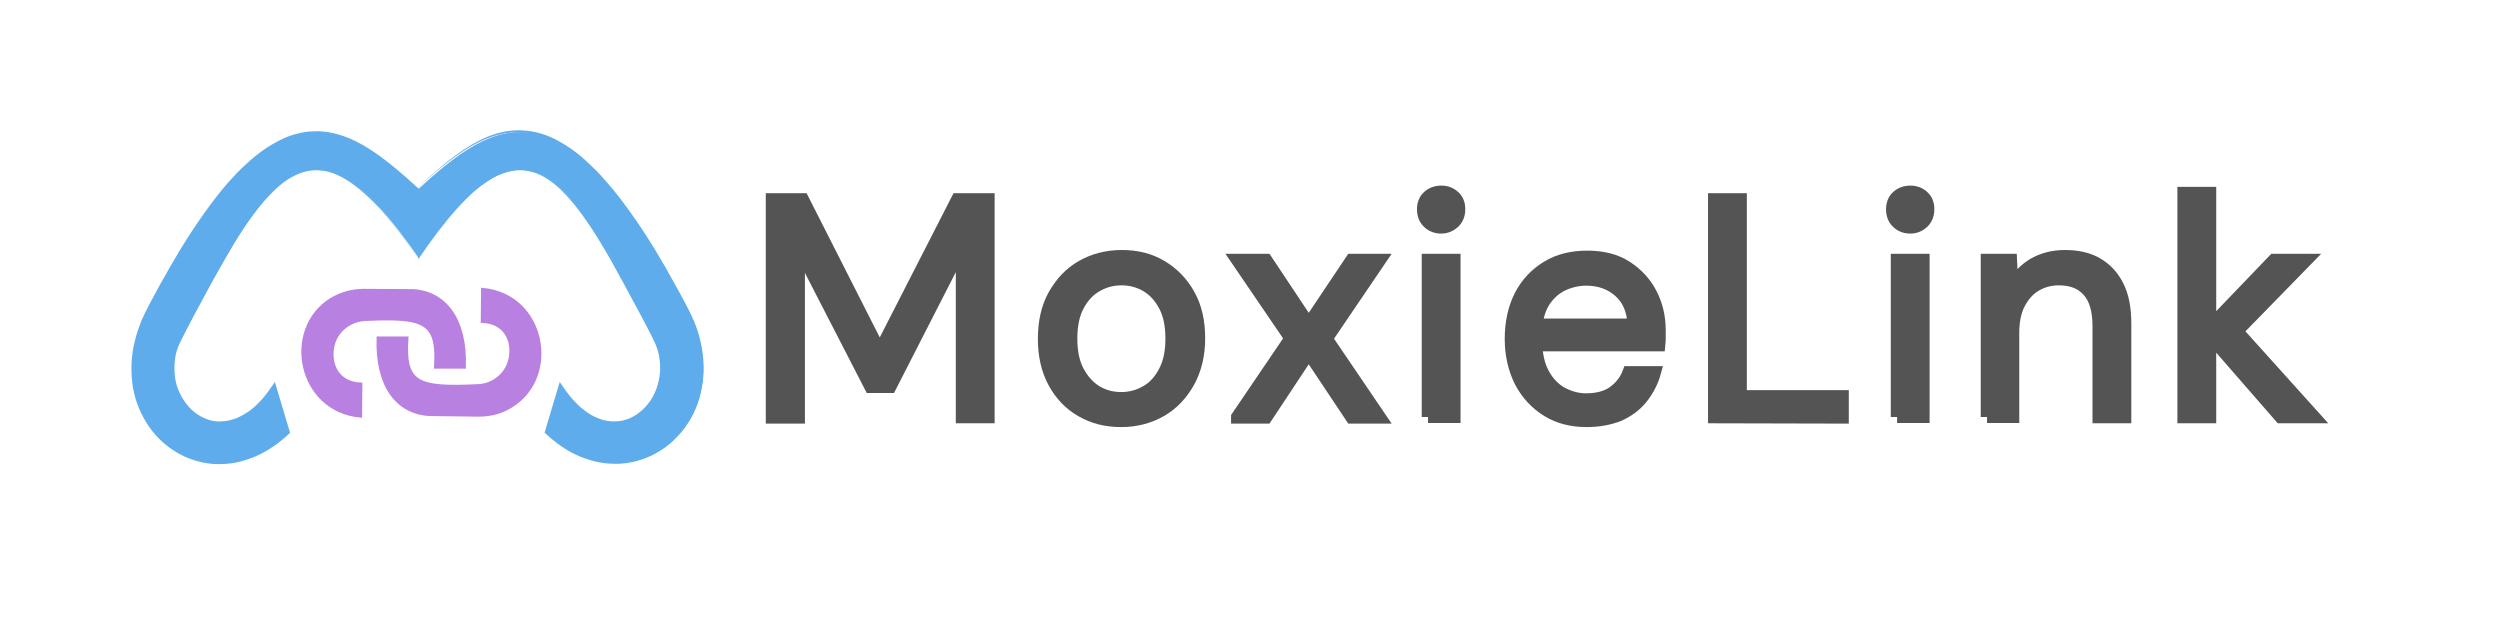
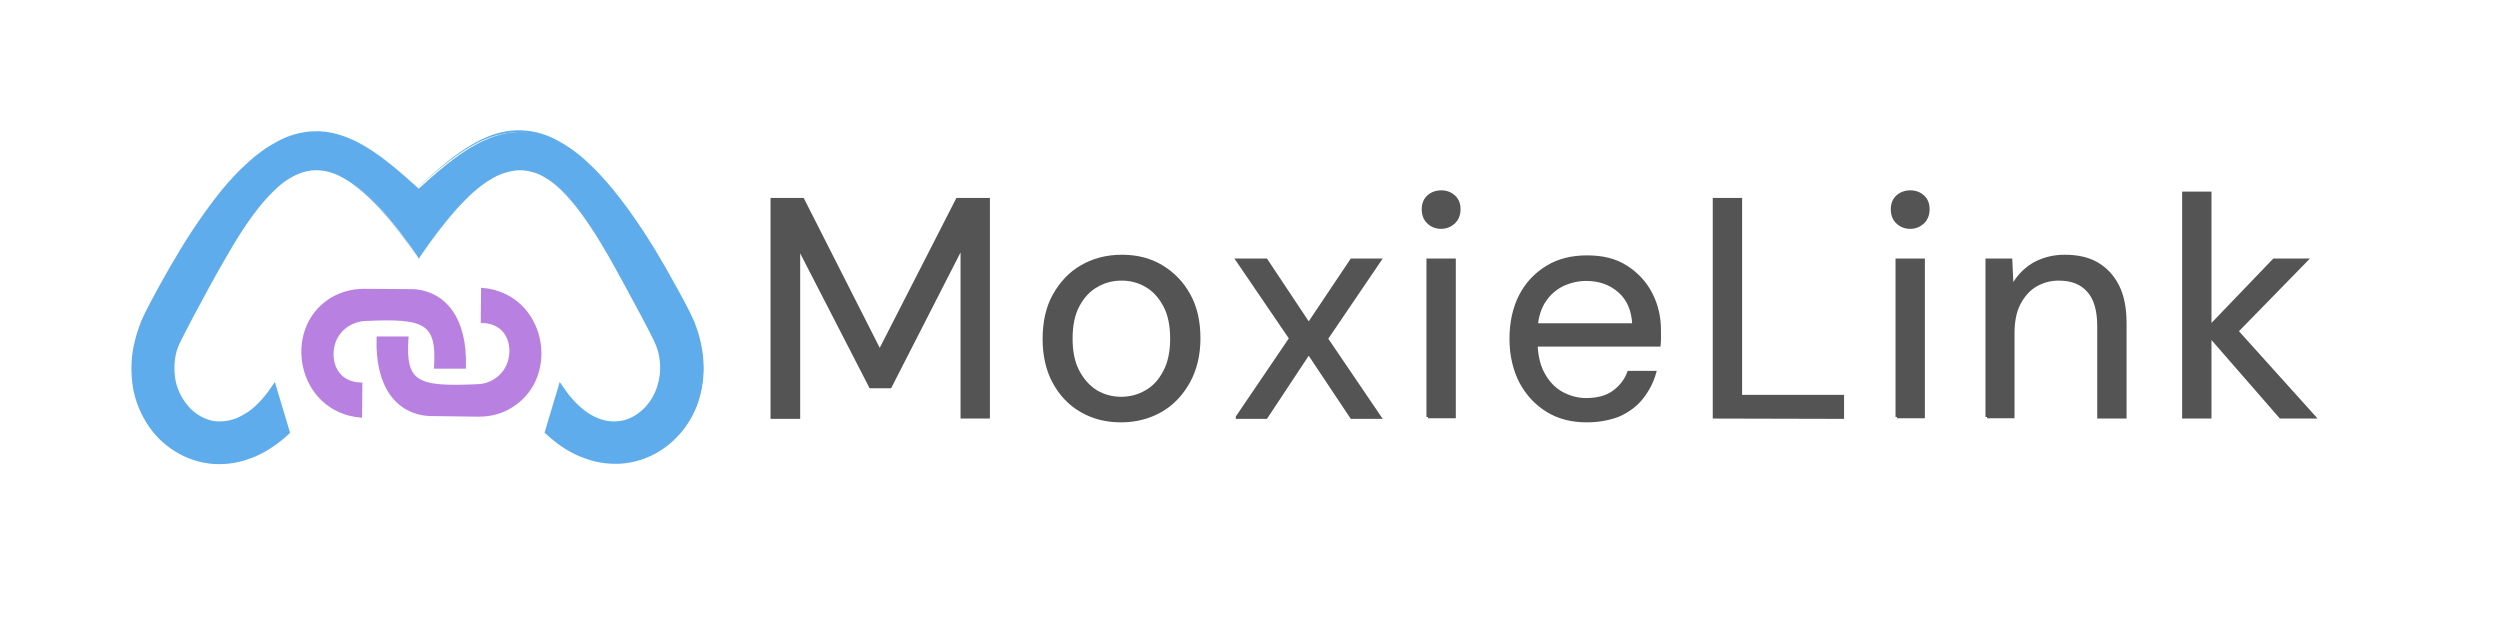
<svg xmlns="http://www.w3.org/2000/svg" version="1.1" id="Capa_1" x="0px" y="0px" viewBox="0 0 792 199.5" style="enable-background:new 0 0 792 199.5;" xml:space="preserve">
  <style type="text/css">
- 	.st0{fill:#545454;stroke:#545454;stroke-width:4;stroke-miterlimit:10;}
+ 	.st0{fill:#545454;stroke:#545454;strokeWidth:4;strokeMiterlimit:10;}
	.st1{fill:#5EACEB;}
- 	.st2{fill:#B880E1;stroke:#B880E1;stroke-miterlimit:10;}
+ 	.st2{fill:#B880E1;stroke:#B880E1;strokeMiterlimit:10;}
</style>
  <g id="Capa_2_1_">
    <g>
      <g>
        <path class="st0" d="M244.6,132.1V63.2h9.7l24.4,48.1l24.6-48.1h9.8v68.9h-8.3V77.9l-22.8,44.6h-6.2l-22.8-44.3v54H244.6z" />
        <path class="st0" d="M355.2,133.3c-4.7,0-8.8-1-12.6-3.2c-3.7-2.1-6.6-5.2-8.7-9.1c-2.1-3.9-3.1-8.5-3.1-13.6     c0-5.3,1-10,3.2-13.9c2.2-3.9,5.1-7,8.8-9.1c3.7-2.1,7.9-3.2,12.6-3.2c4.7,0,8.8,1,12.5,3.2s6.6,5.2,8.7,9     c2.2,3.9,3.2,8.5,3.2,13.8c0,5.2-1.1,9.8-3.3,13.8c-2.2,3.9-5.1,7-8.8,9.1C364,132.2,359.8,133.3,355.2,133.3z M355.2,126.2     c2.8,0,5.5-0.7,7.9-2.1c2.5-1.4,4.4-3.5,5.9-6.4c1.5-2.8,2.2-6.3,2.2-10.4c0-4.2-0.7-7.7-2.2-10.5c-1.5-2.8-3.4-4.9-5.8-6.3     c-2.4-1.4-5-2.1-7.9-2.1s-5.5,0.7-7.9,2.1c-2.5,1.4-4.4,3.5-5.9,6.3c-1.5,2.8-2.2,6.3-2.2,10.5c0,4.1,0.7,7.6,2.2,10.4     c1.5,2.8,3.4,4.9,5.8,6.4C349.7,125.5,352.3,126.2,355.2,126.2z" />
        <path class="st0" d="M392,132.1l16.9-24.9L392,82.4h9.1l13.5,20.3l13.6-20.3h8.9l-16.9,24.9l16.9,24.9h-8.9l-13.6-20.4     l-13.5,20.4H392z" />
        <path class="st0" d="M456.6,72c-1.6,0-3-0.5-4.1-1.6c-1.1-1-1.6-2.5-1.6-4.1c0-1.6,0.5-3,1.6-4c1.1-1,2.5-1.5,4.1-1.5     c1.6,0,2.9,0.5,4,1.5c1.1,1,1.6,2.3,1.6,4c0,1.6-0.5,3-1.6,4.1C459.5,71.4,458.1,72,456.6,72z M452.4,132.1V82.4h8.3v49.6H452.4z     " />
        <path class="st0" d="M502.7,133.3c-4.7,0-8.8-1-12.4-3.2c-3.6-2.2-6.4-5.2-8.5-9.1c-2-3.9-3.1-8.5-3.1-13.6c0-5.2,1-9.8,3-13.7     c2-3.9,4.9-6.9,8.5-9.1s7.9-3.2,12.6-3.2c4.9,0,9,1,12.4,3.2c3.4,2.2,6,5,7.8,8.5c1.8,3.5,2.7,7.3,2.7,11.6c0,0.7,0,1.3,0,2.1     c0,0.7,0,1.6-0.1,2.5h-40.7v-6.4h32.7c-0.2-4.6-1.7-8.1-4.5-10.6c-2.8-2.5-6.3-3.8-10.6-3.8c-2.8,0-5.5,0.7-7.9,1.9     c-2.4,1.3-4.3,3.1-5.8,5.6c-1.4,2.5-2.2,5.5-2.2,9.2v2.8c0,4,0.7,7.5,2.2,10.3c1.5,2.8,3.4,4.8,5.8,6.2c2.4,1.3,5,2.1,7.8,2.1     c3.5,0,6.4-0.7,8.7-2.3c2.2-1.6,3.9-3.6,4.9-6.3h8.2c-0.8,2.9-2.2,5.6-4.1,8c-1.9,2.4-4.4,4.2-7.3,5.5     C510,132.6,506.6,133.3,502.7,133.3z" />
        <path class="st0" d="M543.1,132.1V63.2h8.3v62.4h32.3v6.6L543.1,132.1L543.1,132.1z" />
        <path class="st0" d="M605.2,72c-1.6,0-3-0.5-4.1-1.6c-1.1-1-1.6-2.5-1.6-4.1c0-1.6,0.5-3,1.6-4c1.1-1,2.5-1.5,4.1-1.5     c1.6,0,2.9,0.5,4,1.5c1.1,1,1.6,2.3,1.6,4c0,1.6-0.5,3-1.6,4.1C608.1,71.4,606.8,72,605.2,72z M601,132.1V82.4h8.3v49.6H601z" />
        <path class="st0" d="M629.5,132.1V82.4h7.5l0.4,8.7c1.6-3.1,3.8-5.5,6.7-7.3c2.9-1.7,6.3-2.6,10-2.6c3.9,0,7.3,0.7,10.1,2.3     c2.8,1.6,5,3.9,6.6,7c1.6,3.1,2.4,7.1,2.4,11.9v29.7h-8.3v-28.8c0-5-1.1-8.8-3.3-11.2c-2.2-2.5-5.3-3.7-9.4-3.7     c-2.8,0-5.2,0.7-7.4,2c-2.2,1.3-3.9,3.3-5.2,5.8c-1.3,2.5-1.9,5.7-1.9,9.4v26.4H629.5z" />
        <path class="st0" d="M691.8,132.1V61.2h8.3v70.9H691.8z M722.5,132.1l-23.7-27.2l21.6-22.5h10.2l-24.8,25.4l0.1-5.9l27.2,30.2     H722.5z" />
      </g>
    </g>
  </g>
  <g id="Capa_1_1_">
    <g>
      <g>
        <path class="st1" d="M133,60.1c-24.5-22.4-47-37.9-86.3,38.7c-16.9,33.6,17.5,63.5,44.7,38.2L87,122.3     c-11.6,17.6-25.5,13-30.3,2.3c-2.6-5.6-2.2-12.2,0.7-17.6c27.3-51.2,40.6-76.6,75.4-25" />
        <path class="st1" d="M133,60.1c-3.2-2.9-6.4-5.8-9.9-8.4c-3.4-2.6-7-5.1-10.9-6.9c-3.9-1.8-8.2-3-12.5-2.8     c-4.3,0.2-8.5,1.5-12.2,3.7c-3.8,2.1-7.1,4.9-10.2,7.9c-0.8,0.7-1.5,1.5-2.3,2.3c-0.7,0.8-1.5,1.6-2.1,2.4     c-1.4,1.6-2.8,3.3-4.1,5c-5.3,6.9-9.9,14.2-14.2,21.7c-2.1,3.8-4.2,7.6-6.2,11.4c-0.5,1-1,1.9-1.5,2.9c-0.2,0.5-0.5,1-0.7,1.5     l-0.7,1.5c-0.8,2-1.5,4-2,6.1c-1,4.1-1.3,8.5-0.7,12.7c0.6,4.2,2,8.3,4.2,12c1.1,1.8,2.4,3.5,3.9,5c1.5,1.5,3.1,2.9,4.9,4     c3.6,2.3,7.8,3.6,12,3.9c2.1,0.1,4.3,0,6.3-0.4c2.1-0.4,4.1-1,6.1-1.8c3.9-1.6,7.5-4.1,10.6-7.1l-0.2,0.6l-4.4-14.8l1,0.2     c-2,3-4.3,5.9-7.3,8.1c-1.5,1.1-3,2.1-4.8,2.8c-1.7,0.7-3.6,1.1-5.4,1.1c-1.9,0-3.7-0.4-5.4-1.2s-3.3-1.8-4.6-3.1     c-2.6-2.6-4.4-6-5.1-9.6c-0.4-1.8-0.5-3.6-0.4-5.5c0.1-1.8,0.5-3.6,1.1-5.4c0.2-0.4,0.3-0.9,0.5-1.3l0.3-0.7l0.3-0.6     c0.4-0.8,0.8-1.6,1.3-2.4l2.6-4.8c3.4-6.3,6.8-12.6,10.5-18.8c1.8-3.1,3.7-6.2,5.7-9.2c2-3,4.1-5.9,6.5-8.7     c2.3-2.7,4.9-5.3,8.1-7.3c1.5-1,3.2-1.8,5-2.2c1.8-0.5,3.6-0.7,5.4-0.4c1.8,0.2,3.6,0.7,5.3,1.4c1.6,0.7,3.2,1.6,4.7,2.7     c3,2.1,5.6,4.6,8,7.2c4.9,5.3,9.1,11.1,13.1,17.1c-4.1-5.9-8.3-11.7-13.3-16.9c-2.5-2.6-5.1-5-8.1-7.1c-1.5-1-3-1.9-4.6-2.6     c-1.6-0.7-3.4-1.2-5.1-1.3c-1.8-0.2-3.5,0-5.3,0.5c-1.7,0.5-3.3,1.3-4.8,2.2c-3,1.9-5.5,4.5-7.9,7.2c-2.3,2.7-4.4,5.6-6.4,8.6     c-2,3-3.8,6.1-5.6,9.2c-3.6,6.2-7,12.5-10.4,18.9l-2.5,4.8c-0.4,0.8-0.8,1.6-1.2,2.4l-0.3,0.6l-0.3,0.6c-0.2,0.4-0.3,0.8-0.5,1.2     c-0.6,1.6-0.9,3.4-1,5.1s0,3.5,0.3,5.2c0.7,3.4,2.4,6.6,4.9,9.1c1.2,1.2,2.7,2.2,4.3,2.9s3.3,1.1,5,1c1.7,0,3.5-0.4,5.1-1     c1.6-0.7,3.1-1.6,4.5-2.6c2.8-2.2,5-4.9,7-7.9l0.7-1l0.3,1.1l4.4,14.7l0.1,0.3l-0.3,0.3c-3.2,3-6.9,5.6-10.9,7.3     c-2,0.8-4.1,1.5-6.3,1.9c-2.2,0.4-4.4,0.5-6.6,0.4c-4.4-0.3-8.7-1.7-12.5-4.1c-1.9-1.2-3.6-2.6-5.1-4.1c-1.5-1.6-2.9-3.3-4-5.2     c-2.3-3.8-3.8-8-4.3-12.4s-0.3-8.8,0.8-13.1c0.5-2.1,1.2-4.2,2-6.3l0.7-1.5c0.2-0.5,0.5-1,0.7-1.5c0.5-1,1-1.9,1.5-2.9     c2-3.8,4.1-7.6,6.3-11.4c4.3-7.5,9-14.8,14.3-21.7c1.3-1.7,2.7-3.4,4.1-5c0.7-0.8,1.5-1.6,2.2-2.4c0.8-0.8,1.5-1.6,2.3-2.3     c3.1-3,6.5-5.8,10.4-7.9c1.9-1.1,3.9-2,6-2.6c2.1-0.6,4.3-1,6.4-1c4.4-0.2,8.7,1.1,12.6,2.9c3.9,1.9,7.5,4.4,10.9,7.1     C126.6,54.3,129.8,57.2,133,60.1z" />
      </g>
      <g>
        <path class="st1" d="M132.6,82c34.7-51.6,47.7-26.1,75,25.1c2.9,5.4,3.2,12,0.7,17.6c-4.9,10.7-18.8,15.3-30.3-2.3l-4.4,14.7     c27.2,25.4,61.6-4.5,44.7-38.2c-39.4-76.6-61.5-61.2-86-38.8" />
        <path class="st1" d="M132.6,82c4-5.9,8.2-11.8,13-17.1c2.5-2.6,5.1-5.1,8-7.2c1.5-1,3-2,4.7-2.7c1.6-0.7,3.4-1.3,5.2-1.4     c1.8-0.2,3.7,0,5.4,0.5c1.8,0.5,3.4,1.3,4.9,2.3c3.1,2,5.6,4.6,8,7.3c2.3,2.8,4.5,5.7,6.4,8.7c2,3,3.9,6.1,5.7,9.2     c3.6,6.2,7.1,12.5,10.4,18.8l2.5,4.7c0.4,0.8,0.8,1.6,1.3,2.4c0.4,0.8,0.8,1.7,1.1,2.5c0.6,1.7,1,3.6,1.1,5.4     c0.1,1.8,0,3.7-0.4,5.5c-0.8,3.6-2.5,7-5.2,9.6c-1.3,1.3-2.9,2.4-4.6,3.1c-1.7,0.7-3.6,1.2-5.4,1.1c-1.9,0-3.7-0.4-5.4-1.1     c-1.7-0.7-3.3-1.6-4.8-2.8c-2.9-2.3-5.2-5.1-7.3-8.1l1-0.2l-4.4,14.7l-0.1-0.5c3.1,2.9,6.7,5.4,10.6,7.1c2,0.8,4,1.5,6.1,1.8     c2.1,0.4,4.2,0.5,6.3,0.4c4.2-0.3,8.4-1.6,12-3.9c1.8-1.1,3.5-2.5,4.9-4c1.5-1.5,2.8-3.2,3.9-5c1.1-1.8,2-3.7,2.7-5.8     c0.7-2,1.2-4.1,1.5-6.2c0.6-4.2,0.3-8.6-0.7-12.7c-0.5-2.1-1.2-4.1-2-6.1c-0.2-0.5-0.4-1-0.6-1.5c-0.2-0.5-0.5-1-0.7-1.5     c-0.5-1-1-1.9-1.5-2.9c-2-3.8-4.1-7.6-6.2-11.4c-4.3-7.5-8.9-14.8-14.1-21.7c-1.3-1.7-2.6-3.4-4.1-5c-1.4-1.6-2.9-3.2-4.4-4.7     c-3-3-6.4-5.8-10.1-7.9c-3.7-2.1-7.9-3.6-12.2-3.8c-4.3-0.2-8.6,0.9-12.5,2.7c-3.9,1.8-7.5,4.3-10.9,6.9     c-3.4,2.6-6.6,5.5-9.9,8.4c3.2-3,6.4-5.8,9.8-8.6c3.4-2.7,7-5.2,10.9-7.1c3.9-1.9,8.2-3.1,12.6-2.9c4.4,0.1,8.7,1.5,12.4,3.7     c3.8,2.1,7.2,4.9,10.3,8c1.6,1.5,3,3.1,4.5,4.8c1.4,1.6,2.8,3.3,4.1,5c5.3,6.9,10,14.2,14.3,21.7c2.1,3.8,4.3,7.6,6.3,11.4     c0.5,1,1,1.9,1.5,2.9c0.2,0.5,0.5,1,0.7,1.5c0.2,0.5,0.5,1,0.7,1.5c0.8,2,1.5,4.1,2,6.3c1,4.3,1.3,8.7,0.7,13.1     c-0.3,2.2-0.8,4.3-1.5,6.4c-0.7,2.1-1.7,4.1-2.8,5.9c-1.2,1.9-2.5,3.6-4.1,5.2c-1.5,1.6-3.3,3-5.1,4.1c-3.7,2.4-8.1,3.8-12.5,4.1     c-2.2,0.1-4.4,0-6.6-0.4c-2.2-0.4-4.3-1.1-6.3-1.9c-4.1-1.7-7.7-4.3-10.9-7.3l-0.3-0.2l0.1-0.3l4.4-14.7l0.3-1.1l0.7,1     c2,3,4.2,5.7,7,7.9c1.4,1.1,2.9,2,4.5,2.6c1.6,0.7,3.3,1,5,1c1.7,0,3.5-0.3,5-1c1.6-0.7,3-1.7,4.3-2.9c2.5-2.4,4.2-5.6,4.9-9.1     c0.4-1.7,0.5-3.5,0.4-5.2c-0.1-1.7-0.4-3.5-1-5.1c-0.3-0.8-0.6-1.6-1-2.4s-0.8-1.6-1.2-2.4l-2.5-4.8c-3.4-6.3-6.8-12.7-10.3-18.9     c-1.8-3.1-3.6-6.2-5.6-9.2s-4-5.9-6.3-8.6c-2.3-2.7-4.8-5.3-7.8-7.2c-1.5-1-3.1-1.8-4.8-2.2c-1.7-0.5-3.5-0.7-5.2-0.5     c-1.8,0.2-3.5,0.7-5.1,1.3c-1.6,0.7-3.2,1.6-4.6,2.6c-3,2-5.6,4.5-8,7.1C140.9,70.3,136.6,76.1,132.6,82z" />
      </g>
      <path class="st2" d="M138,116.3h9.1c0.5-15.2-6.2-23.6-16.2-24.2l-15.6-0.1c-3.8,0-7.4,1-10.6,3c-14.9,9.5-10.1,35,9.5,36.8    l0.1-10.1c-7.9-0.3-10.2-7.1-8.7-12.7c1.3-4.5,5.3-7.5,9.9-7.8C134.6,100.3,138.9,101.9,138,116.3z" />
      <path class="st2" d="M128.9,107.1l-9.1,0c-0.5,15.2,6.1,23.6,16.2,24.2l15.6,0.2c3.8,0,7.4-0.9,10.6-3c15-9.5,10.2-35-9.3-36.8    l-0.1,10.1c7.9,0.3,10.2,7.1,8.6,12.7c-1.3,4.4-5.3,7.5-9.9,7.7C132.2,123.1,127.9,121.6,128.9,107.1z" />
    </g>
  </g>
</svg>
